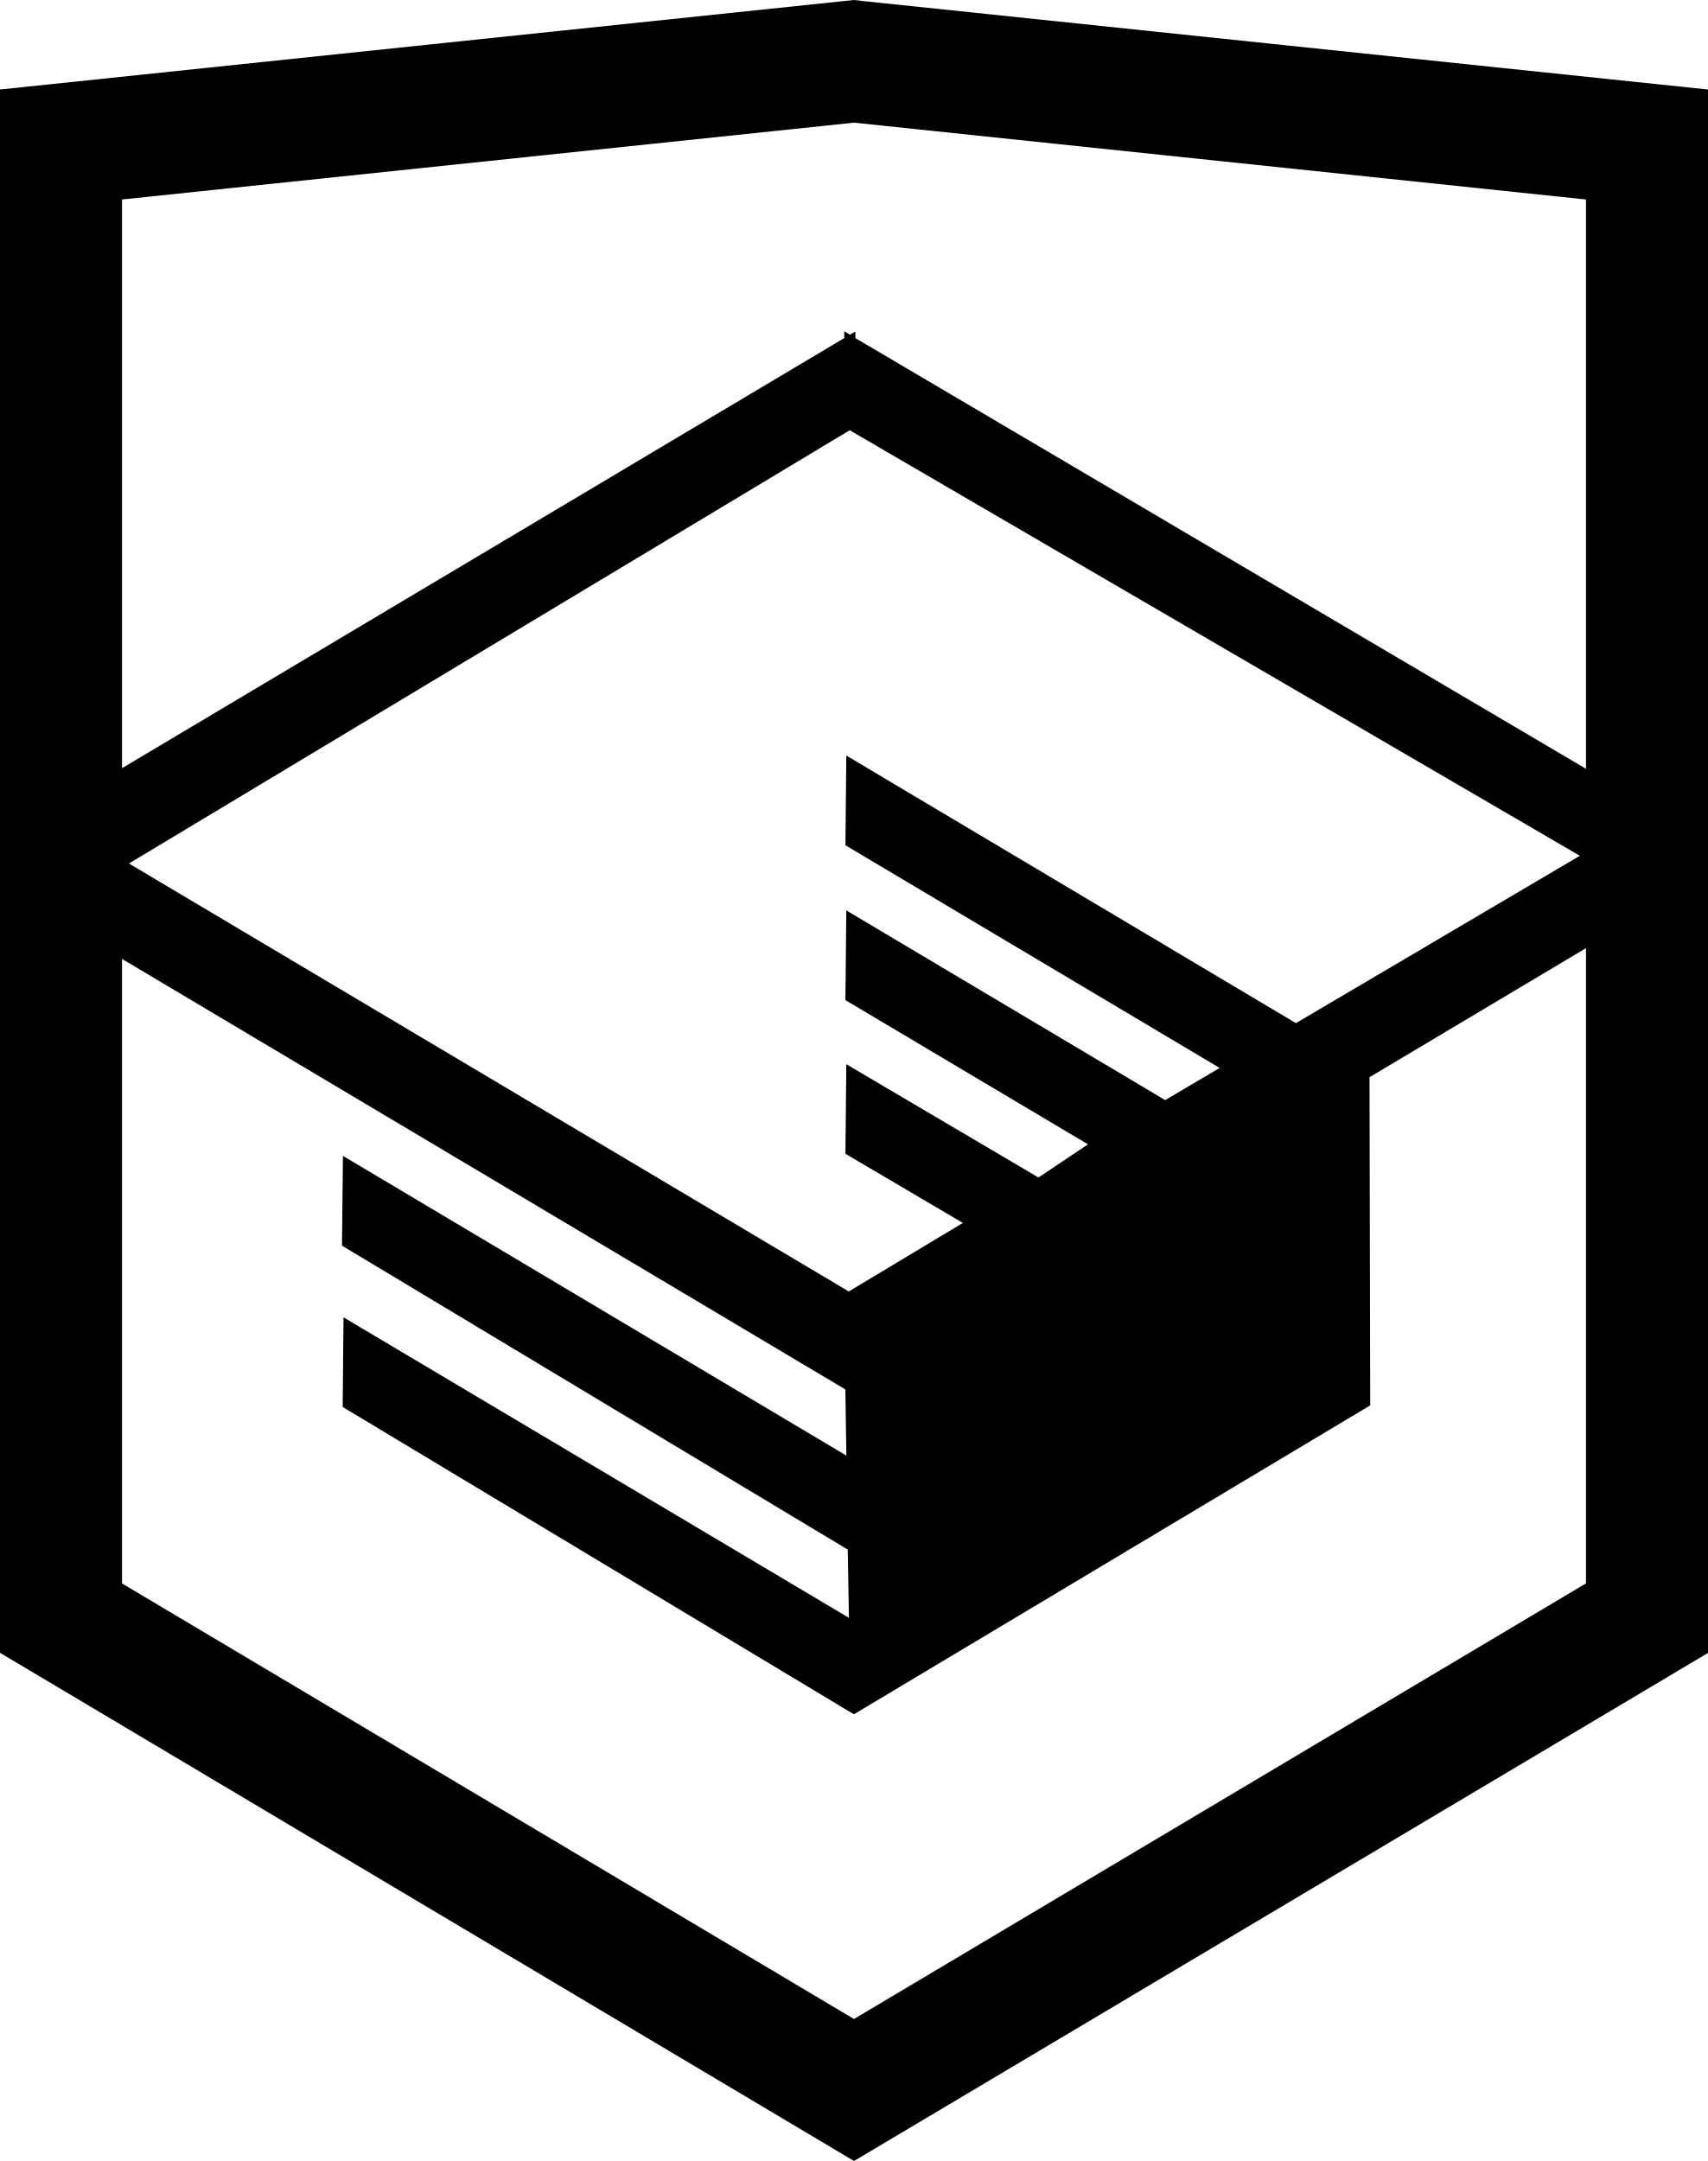
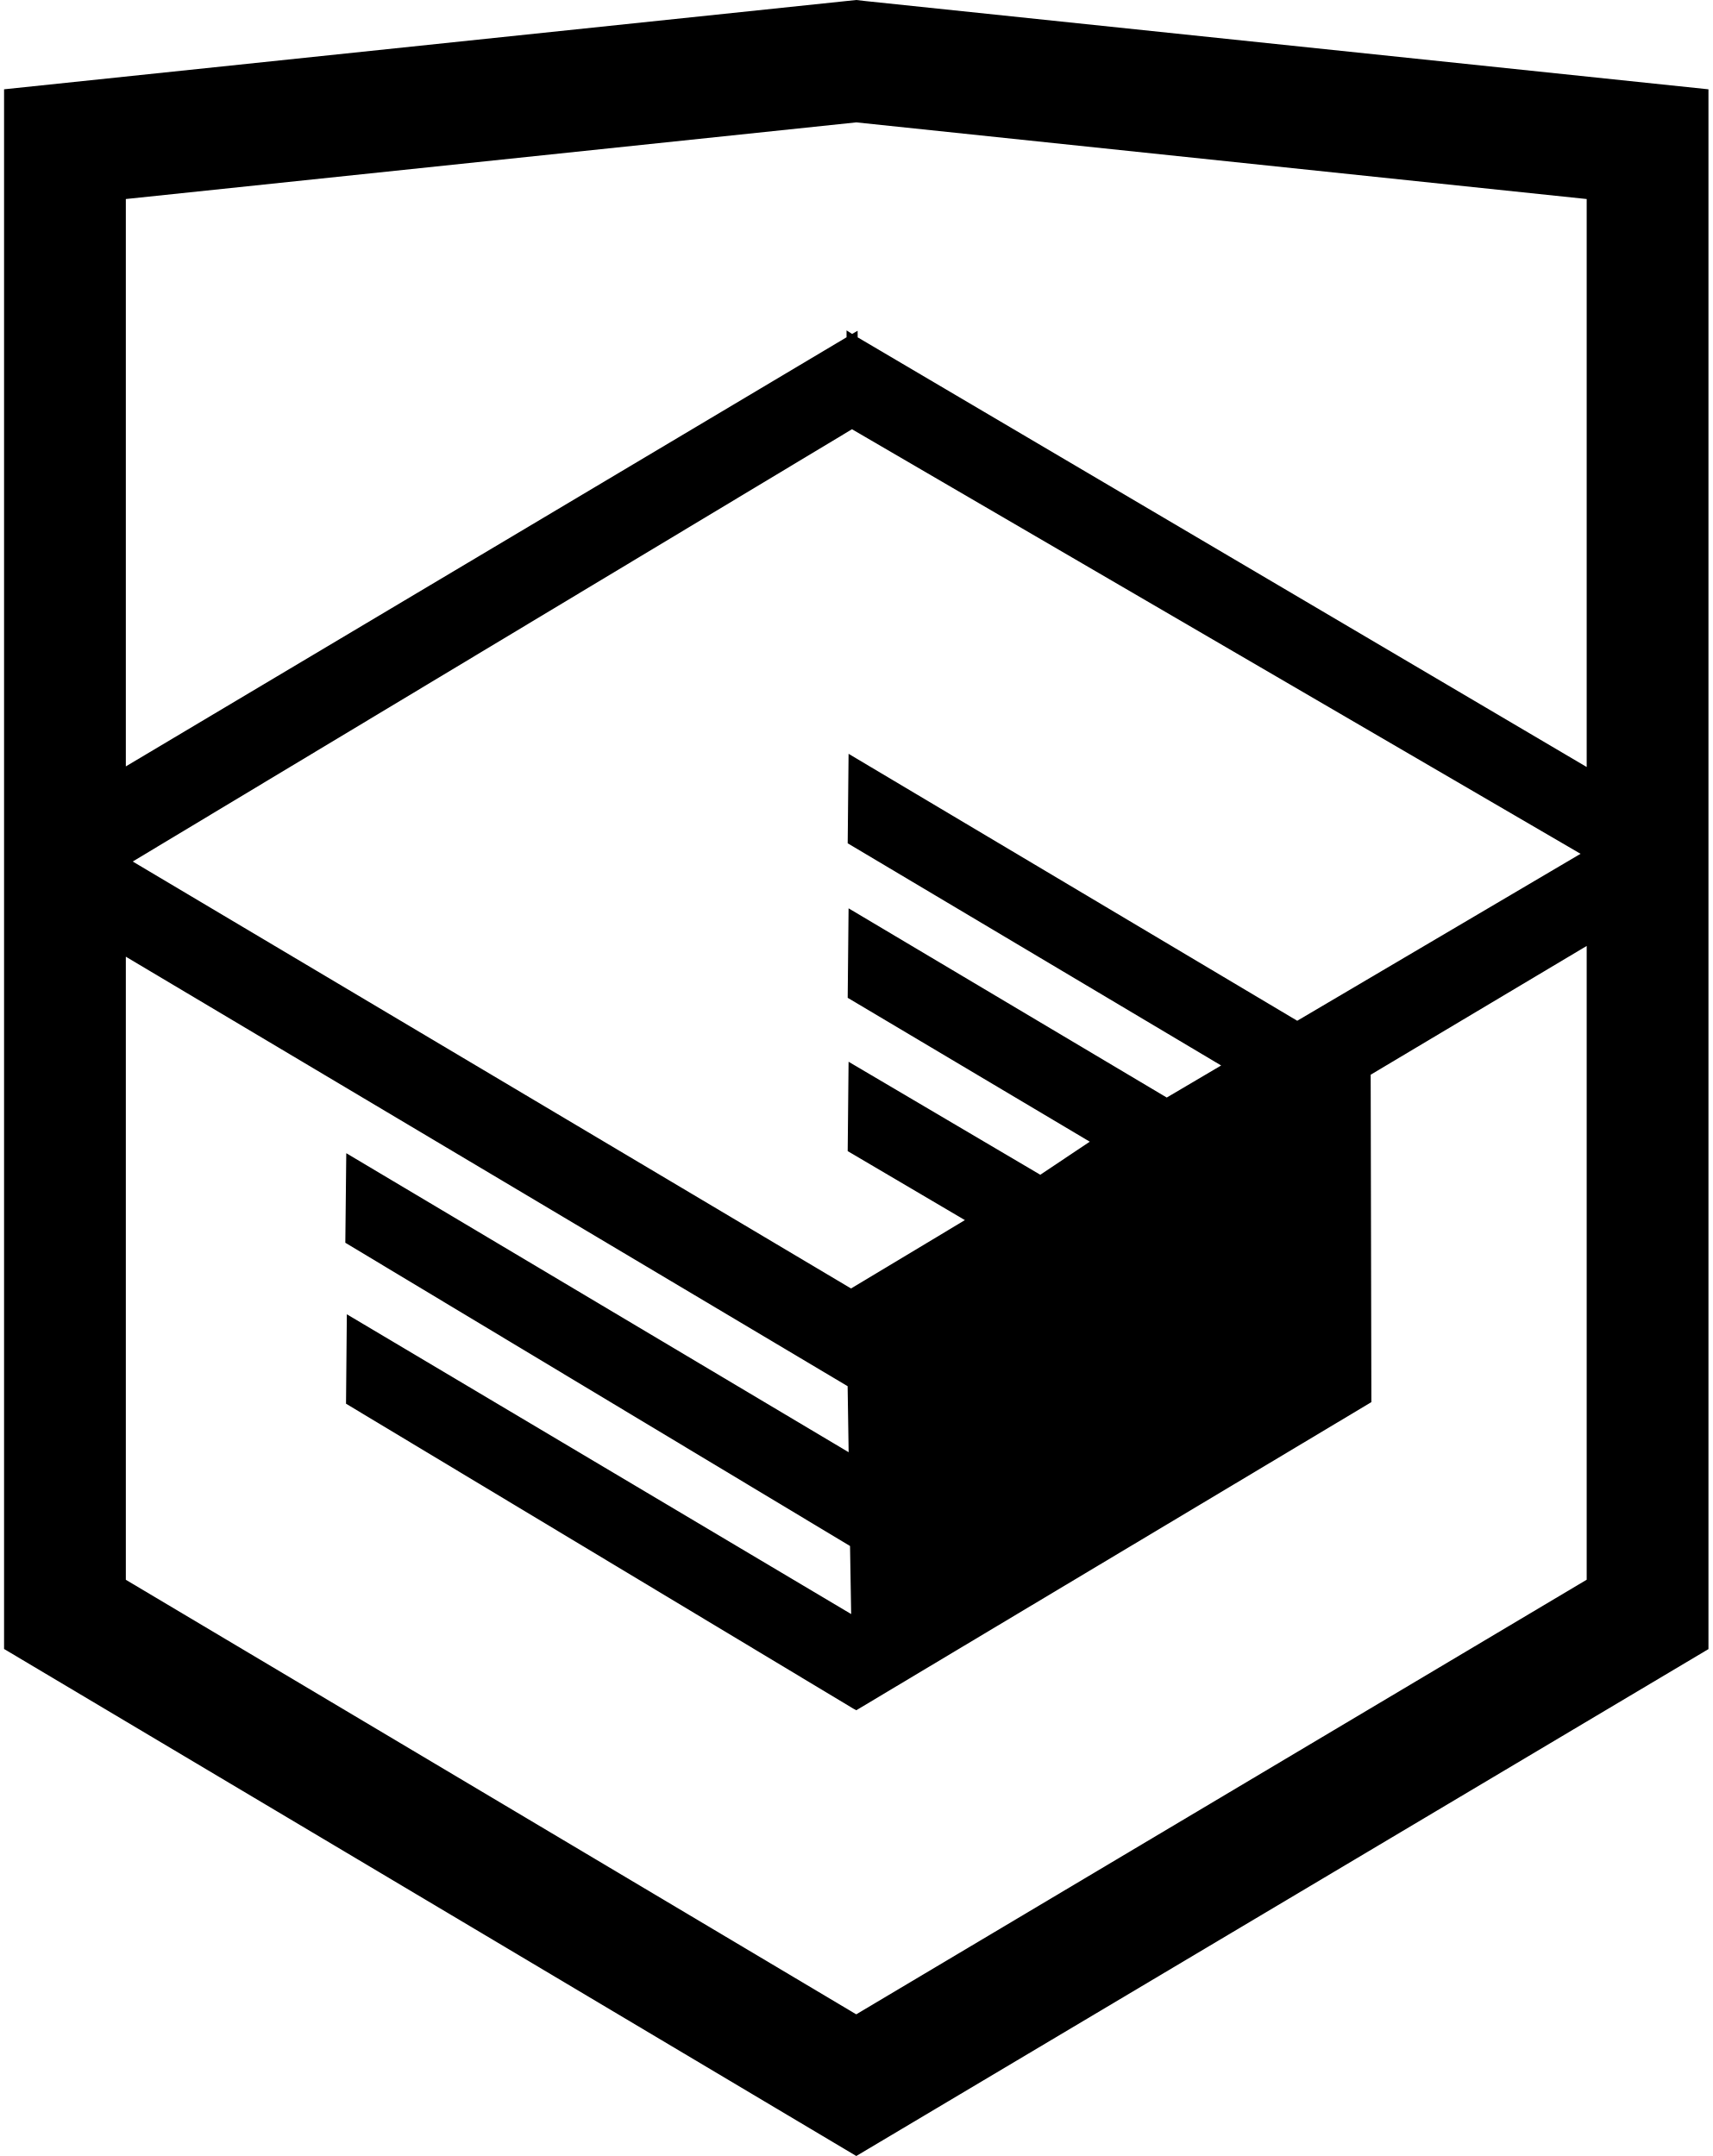
- <svg xmlns="http://www.w3.org/2000/svg" version="1.1" id="Layer_1" x="0px" y="0px" width="26.943px" height="34.09px" viewBox="0 0 26.943 34.09" enable-background="new 0 0 26.943 34.09" xml:space="preserve">
+ <svg xmlns="http://www.w3.org/2000/svg" version="1.1" id="Layer_1" x="0px" y="0px" width="27px" height="34px" viewBox="0 0 26.943 34.09" enable-background="new 0 0 26.943 34.09" xml:space="preserve">
  <path d="M13.62,0.017L13.472,0L0,1.412v24.661l13.473,8.017l13.43-7.99l0.042-0.025V1.412L13.62,0.017z M25.019,12.127L13.495,5.334 L13.494,5.23l-0.087,0.05l-0.088-0.056v0.109L1.925,12.118V3.147l11.548-1.212l11.547,1.212V12.127z M13.405,6.787L24.923,13.5 l-4.479,2.64l-7.093-4.221l-0.014,1.415l5.904,3.513l-0.86,0.507l-5.03-2.992l-0.014,1.415l3.827,2.275l-0.782,0.523l-3.031-1.787 l-0.014,1.413l1.853,1.091l-1.8,1.081L2.034,13.622L13.405,6.787z M1.925,15.127l11.411,6.791l0.016,1.044L5.41,18.234L5.395,19.65 l7.979,4.795l0.018,1.076l-7.973-4.74l-0.013,1.414l8.021,4.822l0.046,0.025l8.143-4.872l-0.011-5.177l3.415-2.036v10.021 L13.472,31.85L1.925,24.979V15.127z" />
</svg>
